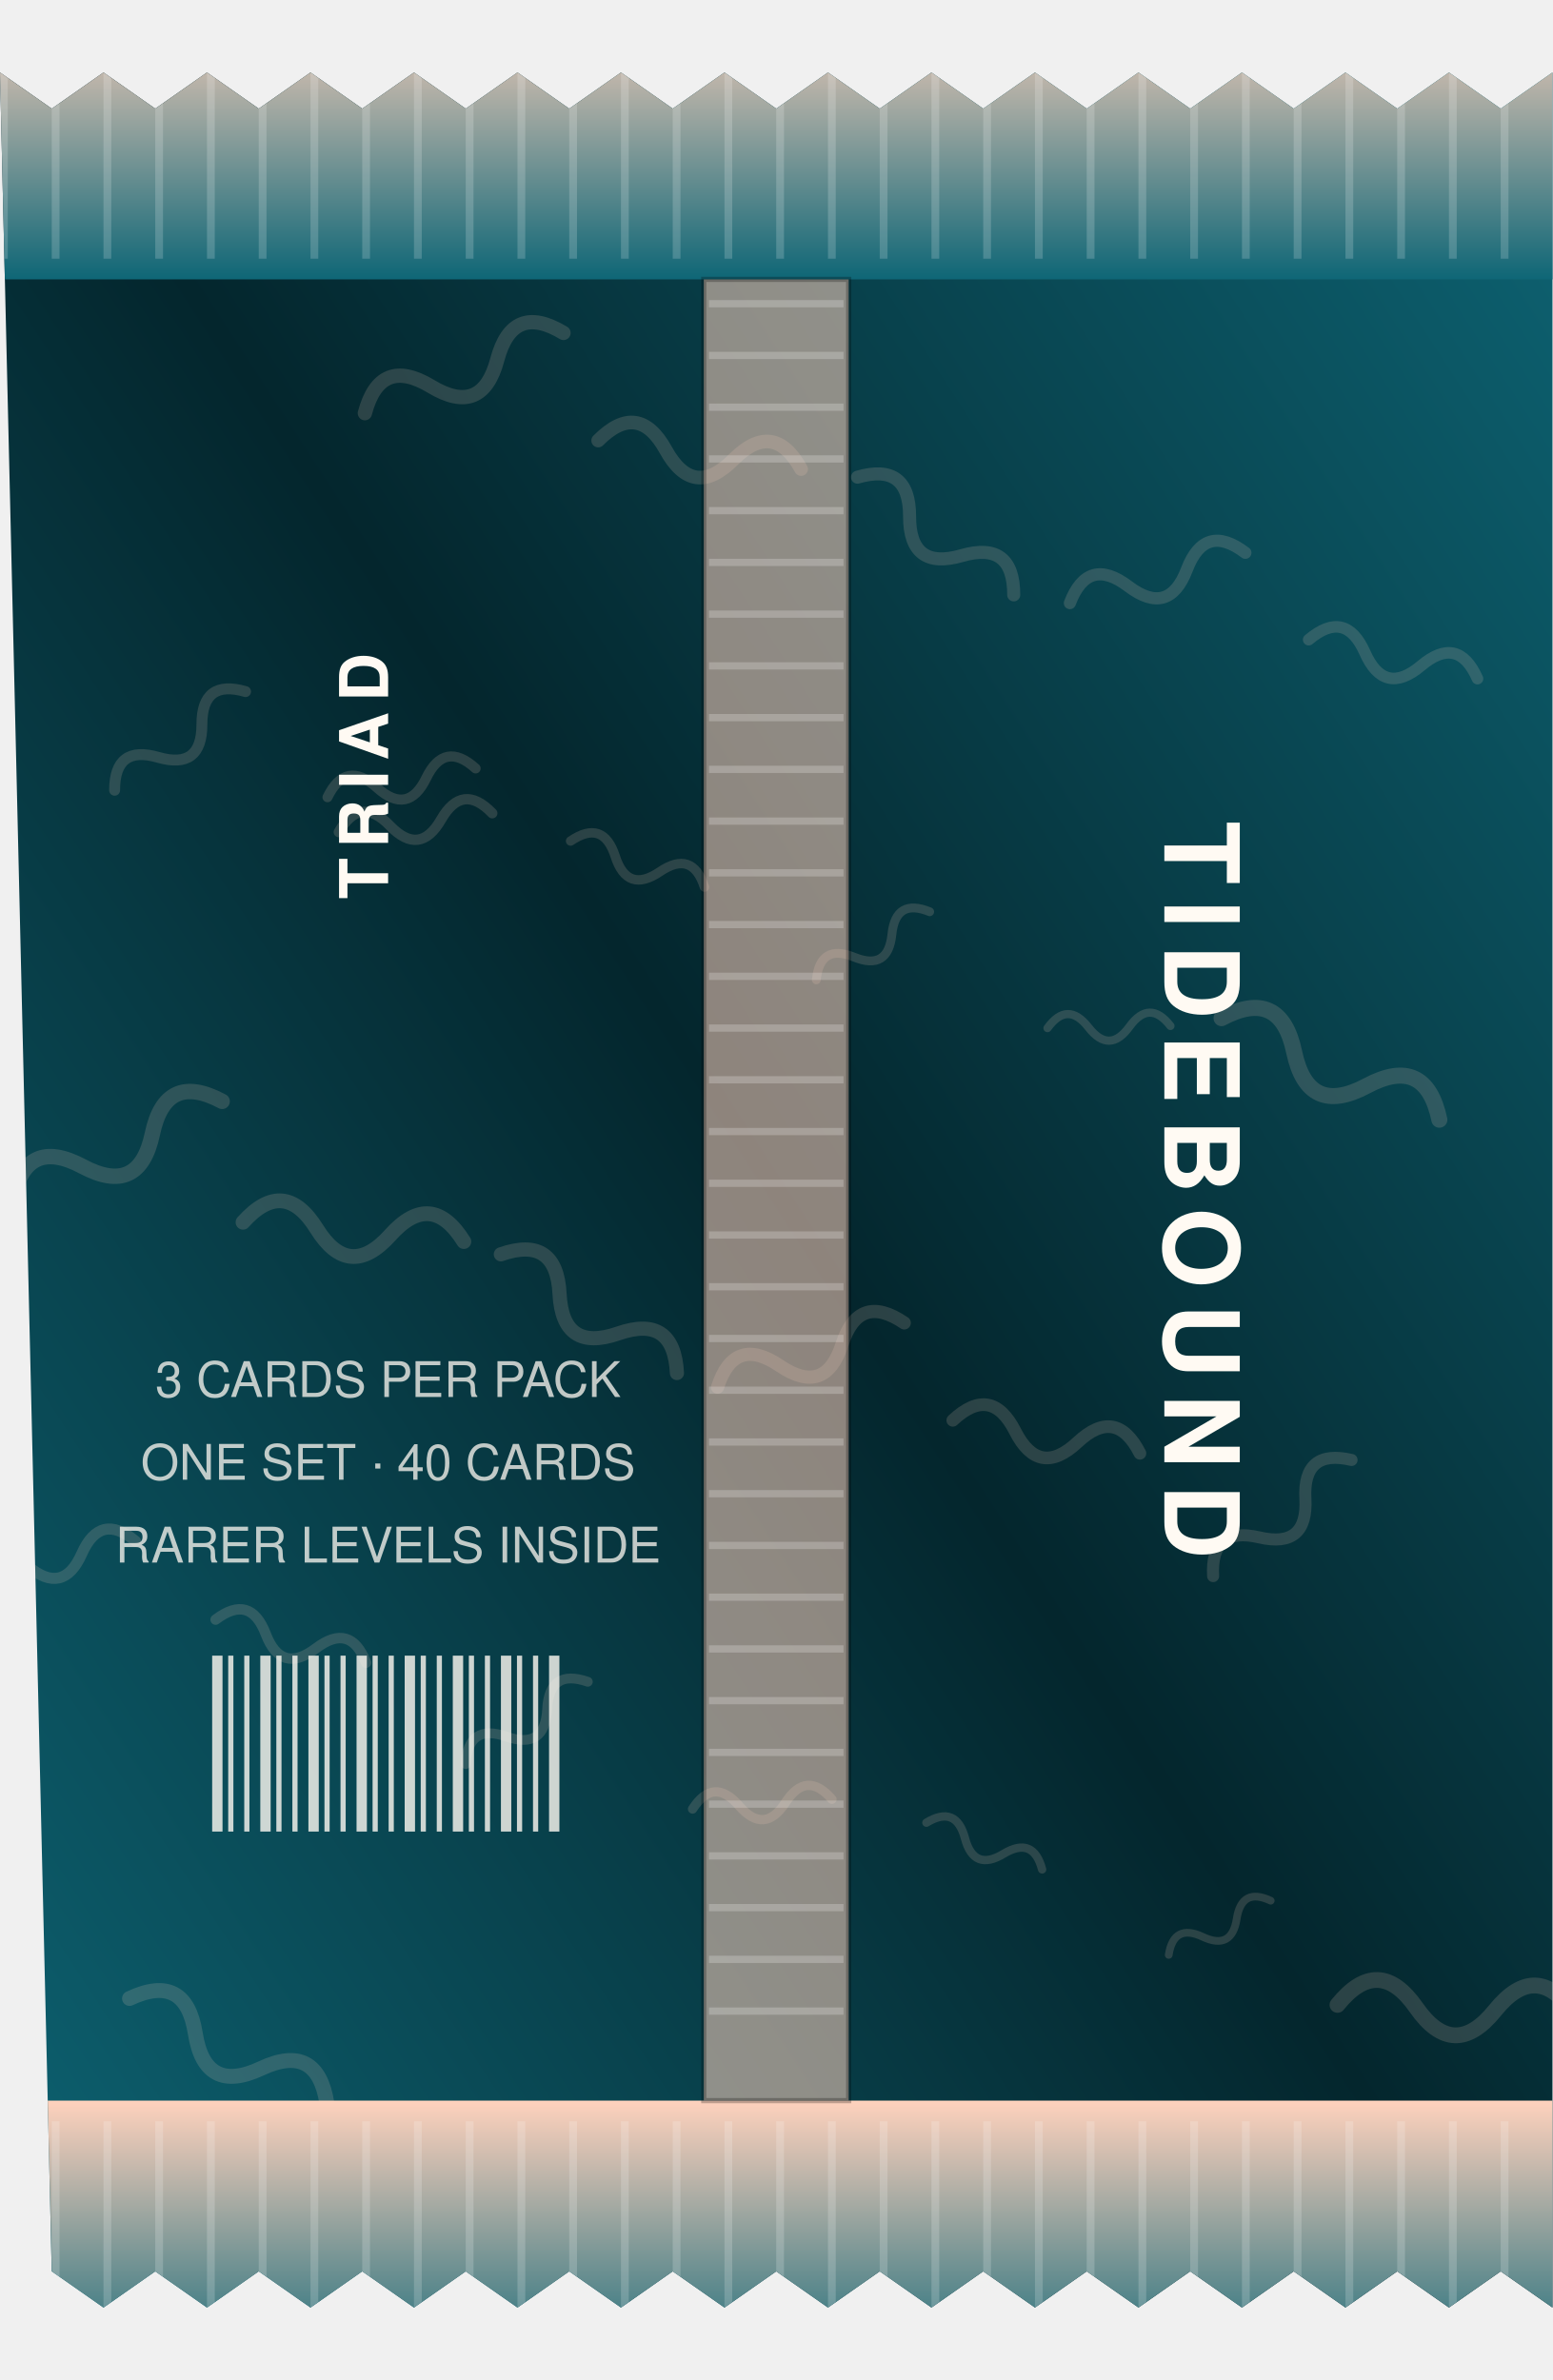
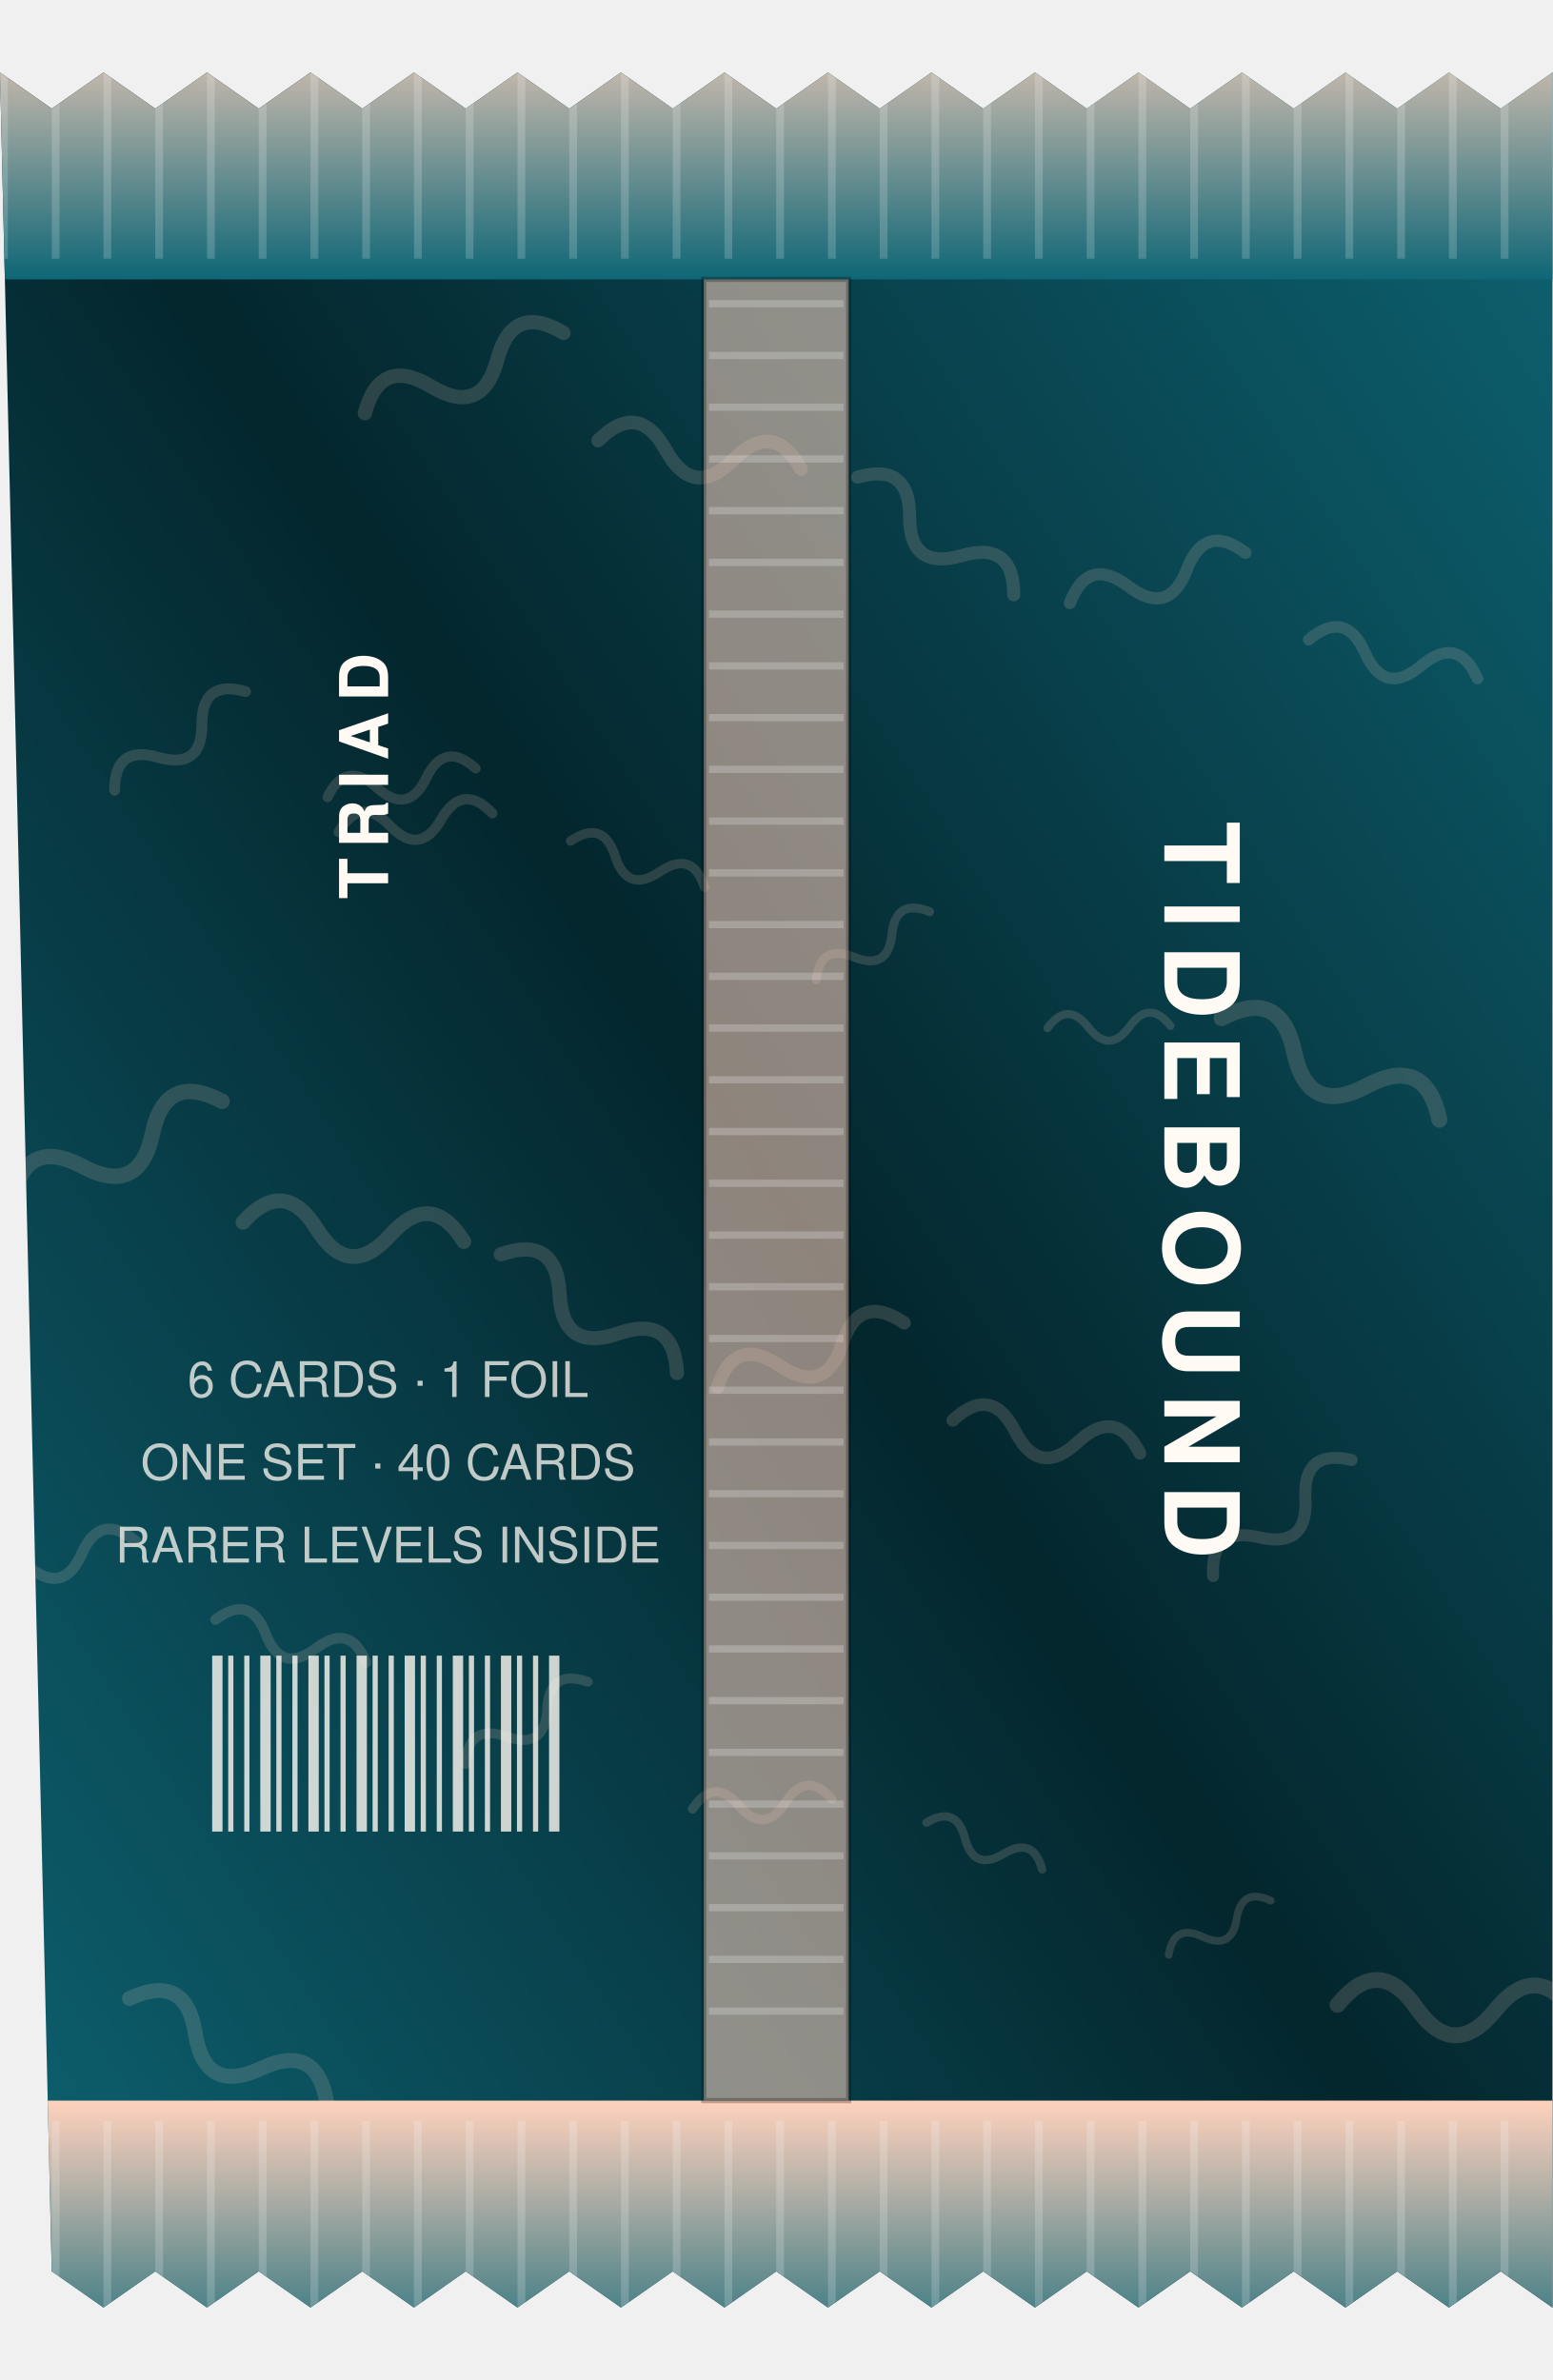
<svg xmlns="http://www.w3.org/2000/svg" viewBox="0 0 300 460" width="300" height="460">
  <defs>
    <linearGradient id="body" x1="1" y1="0" x2="0" y2="1">
      <stop offset="0" stop-color="#0e6676" />
      <stop offset=".5" stop-color="#04262d" />
      <stop offset="1" stop-color="#0e6676" />
    </linearGradient>
    <linearGradient id="seal" x1="0" y1="0" x2="0" y2="1">
      <stop offset="0" stop-color="#ffd2bd" />
      <stop offset="1" stop-color="#0e6676" />
    </linearGradient>
    <clipPath id="packShape">
      <path d="M0,14 L0,14 L10,21 L20,14 L30,21 L40,14 L50,21 L60,14 L70,21 L80,14 L90,21 L100,14 L110,21 L120,14 L130,21 L140,14 L150,21 L160,14 L170,21 L180,14 L190,21 L200,14 L210,21 L220,14 L230,21 L240,14 L250,21 L260,14 L270,21 L280,14 L290,21 L300,14 L300,446 300,446 L290,439 L280,446 L270,439 L260,446 L250,439 L240,446 L230,439 L220,446 L210,439 L200,446 L190,439 L180,446 L170,439 L160,446 L150,439 L140,446 L130,439 L120,446 L110,439 L100,446 L90,439 L80,446 L70,439 L60,446 L50,439 L40,446 L30,439 L20,446 L10,439 LL0,446 Z" />
    </clipPath>
  </defs>
  <g clip-path="url(#packShape)">
    <rect width="300" height="460" fill="url(#body)" />
    <g opacity=".16">
      <g transform="translate(80.3 159.0) rotate(-7) scale(0.83)">
        <path d="M-18,0 q6,-8 12,0 t12,0 t12,0" stroke="#ffd2bd" stroke-width="2.4" fill="none" stroke-linecap="round" />
      </g>
      <g transform="translate(113.8 253.9) rotate(34) scale(1.14)">
        <path d="M-18,0 q6,-8 12,0 t12,0 t12,0" stroke="#ffd2bd" stroke-width="2.4" fill="none" stroke-linecap="round" />
      </g>
      <g transform="translate(147.3 348.7) rotate(-4) scale(0.75)">
        <path d="M-18,0 q6,-8 12,0 t12,0 t12,0" stroke="#ffd2bd" stroke-width="2.4" fill="none" stroke-linecap="round" />
      </g>
      <g transform="translate(180.8 103.6) rotate(37) scale(1.05)">
        <path d="M-18,0 q6,-8 12,0 t12,0 t12,0" stroke="#ffd2bd" stroke-width="2.4" fill="none" stroke-linecap="round" />
      </g>
      <g transform="translate(214.3 198.5) rotate(-1) scale(0.66)">
        <path d="M-18,0 q6,-8 12,0 t12,0 t12,0" stroke="#ffd2bd" stroke-width="2.4" fill="none" stroke-linecap="round" />
      </g>
      <g transform="translate(247.8 293.4) rotate(-40) scale(0.97)">
        <path d="M-18,0 q6,-8 12,0 t12,0 t12,0" stroke="#ffd2bd" stroke-width="2.4" fill="none" stroke-linecap="round" />
      </g>
      <g transform="translate(281.3 388.3) rotate(2) scale(1.27)">
        <path d="M-18,0 q6,-8 12,0 t12,0 t12,0" stroke="#ffd2bd" stroke-width="2.4" fill="none" stroke-linecap="round" />
      </g>
      <g transform="translate(34.8 143.2) rotate(-37) scale(0.88)">
        <path d="M-18,0 q6,-8 12,0 t12,0 t12,0" stroke="#ffd2bd" stroke-width="2.4" fill="none" stroke-linecap="round" />
      </g>
      <g transform="translate(68.3 238.1) rotate(5) scale(1.19)">
        <path d="M-18,0 q6,-8 12,0 t12,0 t12,0" stroke="#ffd2bd" stroke-width="2.4" fill="none" stroke-linecap="round" />
      </g>
      <g transform="translate(101.8 333.0) rotate(-34) scale(0.79)">
        <path d="M-18,0 q6,-8 12,0 t12,0 t12,0" stroke="#ffd2bd" stroke-width="2.4" fill="none" stroke-linecap="round" />
      </g>
      <g transform="translate(135.2 87.9) rotate(8) scale(1.10)">
        <path d="M-18,0 q6,-8 12,0 t12,0 t12,0" stroke="#ffd2bd" stroke-width="2.4" fill="none" stroke-linecap="round" />
      </g>
      <g transform="translate(168.7 182.8) rotate(-31) scale(0.71)">
        <path d="M-18,0 q6,-8 12,0 t12,0 t12,0" stroke="#ffd2bd" stroke-width="2.4" fill="none" stroke-linecap="round" />
      </g>
      <g transform="translate(202.2 277.7) rotate(10) scale(1.02)">
        <path d="M-18,0 q6,-8 12,0 t12,0 t12,0" stroke="#ffd2bd" stroke-width="2.4" fill="none" stroke-linecap="round" />
      </g>
      <g transform="translate(235.7 372.6) rotate(-28) scale(0.62)">
        <path d="M-18,0 q6,-8 12,0 t12,0 t12,0" stroke="#ffd2bd" stroke-width="2.4" fill="none" stroke-linecap="round" />
      </g>
      <g transform="translate(269.2 127.4) rotate(13) scale(0.93)">
        <path d="M-18,0 q6,-8 12,0 t12,0 t12,0" stroke="#ffd2bd" stroke-width="2.4" fill="none" stroke-linecap="round" />
      </g>
      <g transform="translate(22.7 222.3) rotate(-25) scale(1.24)">
        <path d="M-18,0 q6,-8 12,0 t12,0 t12,0" stroke="#ffd2bd" stroke-width="2.4" fill="none" stroke-linecap="round" />
      </g>
      <g transform="translate(56.2 317.2) rotate(16) scale(0.84)">
        <path d="M-18,0 q6,-8 12,0 t12,0 t12,0" stroke="#ffd2bd" stroke-width="2.4" fill="none" stroke-linecap="round" />
      </g>
      <g transform="translate(89.7 72.1) rotate(-22) scale(1.15)">
        <path d="M-18,0 q6,-8 12,0 t12,0 t12,0" stroke="#ffd2bd" stroke-width="2.4" fill="none" stroke-linecap="round" />
      </g>
      <g transform="translate(123.2 167.0) rotate(19) scale(0.76)">
        <path d="M-18,0 q6,-8 12,0 t12,0 t12,0" stroke="#ffd2bd" stroke-width="2.4" fill="none" stroke-linecap="round" />
      </g>
      <g transform="translate(156.7 261.9) rotate(-19) scale(1.06)">
        <path d="M-18,0 q6,-8 12,0 t12,0 t12,0" stroke="#ffd2bd" stroke-width="2.4" fill="none" stroke-linecap="round" />
      </g>
      <g transform="translate(190.2 356.8) rotate(22) scale(0.67)">
        <path d="M-18,0 q6,-8 12,0 t12,0 t12,0" stroke="#ffd2bd" stroke-width="2.4" fill="none" stroke-linecap="round" />
      </g>
      <g transform="translate(223.7 111.7) rotate(-16) scale(0.98)">
        <path d="M-18,0 q6,-8 12,0 t12,0 t12,0" stroke="#ffd2bd" stroke-width="2.4" fill="none" stroke-linecap="round" />
      </g>
      <g transform="translate(257.1 206.6) rotate(25) scale(1.29)">
        <path d="M-18,0 q6,-8 12,0 t12,0 t12,0" stroke="#ffd2bd" stroke-width="2.4" fill="none" stroke-linecap="round" />
      </g>
      <g transform="translate(10.6 301.5) rotate(-13) scale(0.89)">
        <path d="M-18,0 q6,-8 12,0 t12,0 t12,0" stroke="#ffd2bd" stroke-width="2.4" fill="none" stroke-linecap="round" />
      </g>
      <g transform="translate(44.1 396.4) rotate(28) scale(1.20)">
        <path d="M-18,0 q6,-8 12,0 t12,0 t12,0" stroke="#ffd2bd" stroke-width="2.4" fill="none" stroke-linecap="round" />
      </g>
      <g transform="translate(77.6 151.3) rotate(-11) scale(0.81)">
        <path d="M-18,0 q6,-8 12,0 t12,0 t12,0" stroke="#ffd2bd" stroke-width="2.4" fill="none" stroke-linecap="round" />
      </g>
    </g>
    <rect y="0" width="300" height="54" fill="url(#seal)" />
    <rect y="406" width="300" height="54" fill="url(#seal)" />
    <rect x="0" y="2" width="1.5" height="48" fill="#ffffff" opacity=".18" />
    <rect x="0" y="410" width="1.5" height="48" fill="#ffffff" opacity=".18" />
    <rect x="10" y="2" width="1.5" height="48" fill="#ffffff" opacity=".18" />
    <rect x="10" y="410" width="1.5" height="48" fill="#ffffff" opacity=".18" />
    <rect x="20" y="2" width="1.5" height="48" fill="#ffffff" opacity=".18" />
    <rect x="20" y="410" width="1.5" height="48" fill="#ffffff" opacity=".18" />
    <rect x="30" y="2" width="1.5" height="48" fill="#ffffff" opacity=".18" />
    <rect x="30" y="410" width="1.5" height="48" fill="#ffffff" opacity=".18" />
    <rect x="40" y="2" width="1.5" height="48" fill="#ffffff" opacity=".18" />
    <rect x="40" y="410" width="1.5" height="48" fill="#ffffff" opacity=".18" />
    <rect x="50" y="2" width="1.5" height="48" fill="#ffffff" opacity=".18" />
    <rect x="50" y="410" width="1.5" height="48" fill="#ffffff" opacity=".18" />
    <rect x="60" y="2" width="1.5" height="48" fill="#ffffff" opacity=".18" />
    <rect x="60" y="410" width="1.5" height="48" fill="#ffffff" opacity=".18" />
    <rect x="70" y="2" width="1.5" height="48" fill="#ffffff" opacity=".18" />
    <rect x="70" y="410" width="1.5" height="48" fill="#ffffff" opacity=".18" />
    <rect x="80" y="2" width="1.5" height="48" fill="#ffffff" opacity=".18" />
    <rect x="80" y="410" width="1.5" height="48" fill="#ffffff" opacity=".18" />
    <rect x="90" y="2" width="1.5" height="48" fill="#ffffff" opacity=".18" />
    <rect x="90" y="410" width="1.5" height="48" fill="#ffffff" opacity=".18" />
    <rect x="100" y="2" width="1.5" height="48" fill="#ffffff" opacity=".18" />
    <rect x="100" y="410" width="1.5" height="48" fill="#ffffff" opacity=".18" />
    <rect x="110" y="2" width="1.5" height="48" fill="#ffffff" opacity=".18" />
    <rect x="110" y="410" width="1.5" height="48" fill="#ffffff" opacity=".18" />
    <rect x="120" y="2" width="1.5" height="48" fill="#ffffff" opacity=".18" />
    <rect x="120" y="410" width="1.5" height="48" fill="#ffffff" opacity=".18" />
    <rect x="130" y="2" width="1.5" height="48" fill="#ffffff" opacity=".18" />
    <rect x="130" y="410" width="1.5" height="48" fill="#ffffff" opacity=".18" />
    <rect x="140" y="2" width="1.5" height="48" fill="#ffffff" opacity=".18" />
    <rect x="140" y="410" width="1.5" height="48" fill="#ffffff" opacity=".18" />
    <rect x="150" y="2" width="1.5" height="48" fill="#ffffff" opacity=".18" />
    <rect x="150" y="410" width="1.5" height="48" fill="#ffffff" opacity=".18" />
    <rect x="160" y="2" width="1.5" height="48" fill="#ffffff" opacity=".18" />
    <rect x="160" y="410" width="1.5" height="48" fill="#ffffff" opacity=".18" />
    <rect x="170" y="2" width="1.5" height="48" fill="#ffffff" opacity=".18" />
    <rect x="170" y="410" width="1.5" height="48" fill="#ffffff" opacity=".18" />
    <rect x="180" y="2" width="1.5" height="48" fill="#ffffff" opacity=".18" />
    <rect x="180" y="410" width="1.5" height="48" fill="#ffffff" opacity=".18" />
    <rect x="190" y="2" width="1.5" height="48" fill="#ffffff" opacity=".18" />
    <rect x="190" y="410" width="1.5" height="48" fill="#ffffff" opacity=".18" />
    <rect x="200" y="2" width="1.5" height="48" fill="#ffffff" opacity=".18" />
    <rect x="200" y="410" width="1.5" height="48" fill="#ffffff" opacity=".18" />
    <rect x="210" y="2" width="1.5" height="48" fill="#ffffff" opacity=".18" />
    <rect x="210" y="410" width="1.5" height="48" fill="#ffffff" opacity=".18" />
    <rect x="220" y="2" width="1.5" height="48" fill="#ffffff" opacity=".18" />
    <rect x="220" y="410" width="1.5" height="48" fill="#ffffff" opacity=".18" />
    <rect x="230" y="2" width="1.5" height="48" fill="#ffffff" opacity=".18" />
    <rect x="230" y="410" width="1.5" height="48" fill="#ffffff" opacity=".18" />
    <rect x="240" y="2" width="1.5" height="48" fill="#ffffff" opacity=".18" />
    <rect x="240" y="410" width="1.5" height="48" fill="#ffffff" opacity=".18" />
    <rect x="250" y="2" width="1.5" height="48" fill="#ffffff" opacity=".18" />
    <rect x="250" y="410" width="1.5" height="48" fill="#ffffff" opacity=".18" />
    <rect x="260" y="2" width="1.5" height="48" fill="#ffffff" opacity=".18" />
    <rect x="260" y="410" width="1.5" height="48" fill="#ffffff" opacity=".18" />
    <rect x="270" y="2" width="1.5" height="48" fill="#ffffff" opacity=".18" />
    <rect x="270" y="410" width="1.5" height="48" fill="#ffffff" opacity=".18" />
    <rect x="280" y="2" width="1.5" height="48" fill="#ffffff" opacity=".18" />
    <rect x="280" y="410" width="1.5" height="48" fill="#ffffff" opacity=".18" />
    <rect x="290" y="2" width="1.5" height="48" fill="#ffffff" opacity=".18" />
    <rect x="290" y="410" width="1.5" height="48" fill="#ffffff" opacity=".18" />
    <rect x="136" y="54" width="28" height="352" fill="#ffd2bd" opacity=".55" />
    <rect x="136" y="54" width="28" height="352" fill="none" stroke="#000" stroke-opacity=".25" />
    <rect x="137" y="58" width="26" height="1.4" fill="#fff" opacity=".22" />
    <rect x="137" y="68" width="26" height="1.4" fill="#fff" opacity=".22" />
    <rect x="137" y="78" width="26" height="1.4" fill="#fff" opacity=".22" />
    <rect x="137" y="88" width="26" height="1.4" fill="#fff" opacity=".22" />
    <rect x="137" y="98" width="26" height="1.4" fill="#fff" opacity=".22" />
    <rect x="137" y="108" width="26" height="1.4" fill="#fff" opacity=".22" />
    <rect x="137" y="118" width="26" height="1.4" fill="#fff" opacity=".22" />
    <rect x="137" y="128" width="26" height="1.4" fill="#fff" opacity=".22" />
    <rect x="137" y="138" width="26" height="1.4" fill="#fff" opacity=".22" />
    <rect x="137" y="148" width="26" height="1.4" fill="#fff" opacity=".22" />
    <rect x="137" y="158" width="26" height="1.4" fill="#fff" opacity=".22" />
    <rect x="137" y="168" width="26" height="1.4" fill="#fff" opacity=".22" />
    <rect x="137" y="178" width="26" height="1.4" fill="#fff" opacity=".22" />
    <rect x="137" y="188" width="26" height="1.4" fill="#fff" opacity=".22" />
    <rect x="137" y="198" width="26" height="1.4" fill="#fff" opacity=".22" />
    <rect x="137" y="208" width="26" height="1.4" fill="#fff" opacity=".22" />
    <rect x="137" y="218" width="26" height="1.4" fill="#fff" opacity=".22" />
    <rect x="137" y="228" width="26" height="1.4" fill="#fff" opacity=".22" />
    <rect x="137" y="238" width="26" height="1.4" fill="#fff" opacity=".22" />
    <rect x="137" y="248" width="26" height="1.4" fill="#fff" opacity=".22" />
    <rect x="137" y="258" width="26" height="1.4" fill="#fff" opacity=".22" />
    <rect x="137" y="268" width="26" height="1.4" fill="#fff" opacity=".22" />
    <rect x="137" y="278" width="26" height="1.4" fill="#fff" opacity=".22" />
    <rect x="137" y="288" width="26" height="1.4" fill="#fff" opacity=".22" />
    <rect x="137" y="298" width="26" height="1.4" fill="#fff" opacity=".22" />
    <rect x="137" y="308" width="26" height="1.4" fill="#fff" opacity=".22" />
    <rect x="137" y="318" width="26" height="1.4" fill="#fff" opacity=".22" />
    <rect x="137" y="328" width="26" height="1.4" fill="#fff" opacity=".22" />
    <rect x="137" y="338" width="26" height="1.4" fill="#fff" opacity=".22" />
    <rect x="137" y="348" width="26" height="1.4" fill="#fff" opacity=".22" />
    <rect x="137" y="358" width="26" height="1.4" fill="#fff" opacity=".22" />
    <rect x="137" y="368" width="26" height="1.4" fill="#fff" opacity=".22" />
    <rect x="137" y="378" width="26" height="1.4" fill="#fff" opacity=".22" />
    <rect x="137" y="388" width="26" height="1.4" fill="#fff" opacity=".22" />
    <g transform="translate(78 120)">
      <rect width="-2" height="0" />
    </g>
    <text x="75" y="150" font-family="Segoe UI, Helvetica, Arial, sans-serif" font-size="13" font-weight="800" fill="#fffaf3" text-anchor="middle" letter-spacing="2" transform="rotate(-90 75 150)">TRIAD</text>
    <text x="225" y="230" font-family="Segoe UI, Helvetica, Arial, sans-serif" font-size="20" font-weight="800" fill="#fffaf3" text-anchor="middle" letter-spacing="3" transform="rotate(90 225 230)">TIDEBOUND</text>
    <g font-family="Segoe UI, Helvetica, Arial, sans-serif" fill="#fffaf3" opacity=".75" font-size="9.5" text-anchor="middle">
-       <text x="75" y="270">3 CARDS PER PACK</text>
+       <text x="75" y="270">6 CARDS · 1 FOIL</text>
      <text x="75" y="286">ONE SET · 40 CARDS</text>
      <text x="75" y="302">RARER LEVELS INSIDE</text>
    </g>
    <g transform="translate(41 320)" opacity=".8">
      <rect x="0" y="0" width="2" height="34" fill="#fffaf3" />
      <rect x="3.1" y="0" width="1" height="34" fill="#fffaf3" />
      <rect x="6.2" y="0" width="1" height="34" fill="#fffaf3" />
      <rect x="9.3" y="0" width="2" height="34" fill="#fffaf3" />
      <rect x="12.4" y="0" width="1" height="34" fill="#fffaf3" />
      <rect x="15.5" y="0" width="1" height="34" fill="#fffaf3" />
      <rect x="18.6" y="0" width="2" height="34" fill="#fffaf3" />
      <rect x="21.7" y="0" width="1" height="34" fill="#fffaf3" />
      <rect x="24.8" y="0" width="1" height="34" fill="#fffaf3" />
      <rect x="27.9" y="0" width="2" height="34" fill="#fffaf3" />
      <rect x="31" y="0" width="1" height="34" fill="#fffaf3" />
      <rect x="34.1" y="0" width="1" height="34" fill="#fffaf3" />
      <rect x="37.2" y="0" width="2" height="34" fill="#fffaf3" />
      <rect x="40.3" y="0" width="1" height="34" fill="#fffaf3" />
      <rect x="43.4" y="0" width="1" height="34" fill="#fffaf3" />
      <rect x="46.5" y="0" width="2" height="34" fill="#fffaf3" />
      <rect x="49.6" y="0" width="1" height="34" fill="#fffaf3" />
      <rect x="52.7" y="0" width="1" height="34" fill="#fffaf3" />
      <rect x="55.8" y="0" width="2" height="34" fill="#fffaf3" />
      <rect x="58.9" y="0" width="1" height="34" fill="#fffaf3" />
      <rect x="62" y="0" width="1" height="34" fill="#fffaf3" />
      <rect x="65.1" y="0" width="2" height="34" fill="#fffaf3" />
    </g>
  </g>
</svg>
